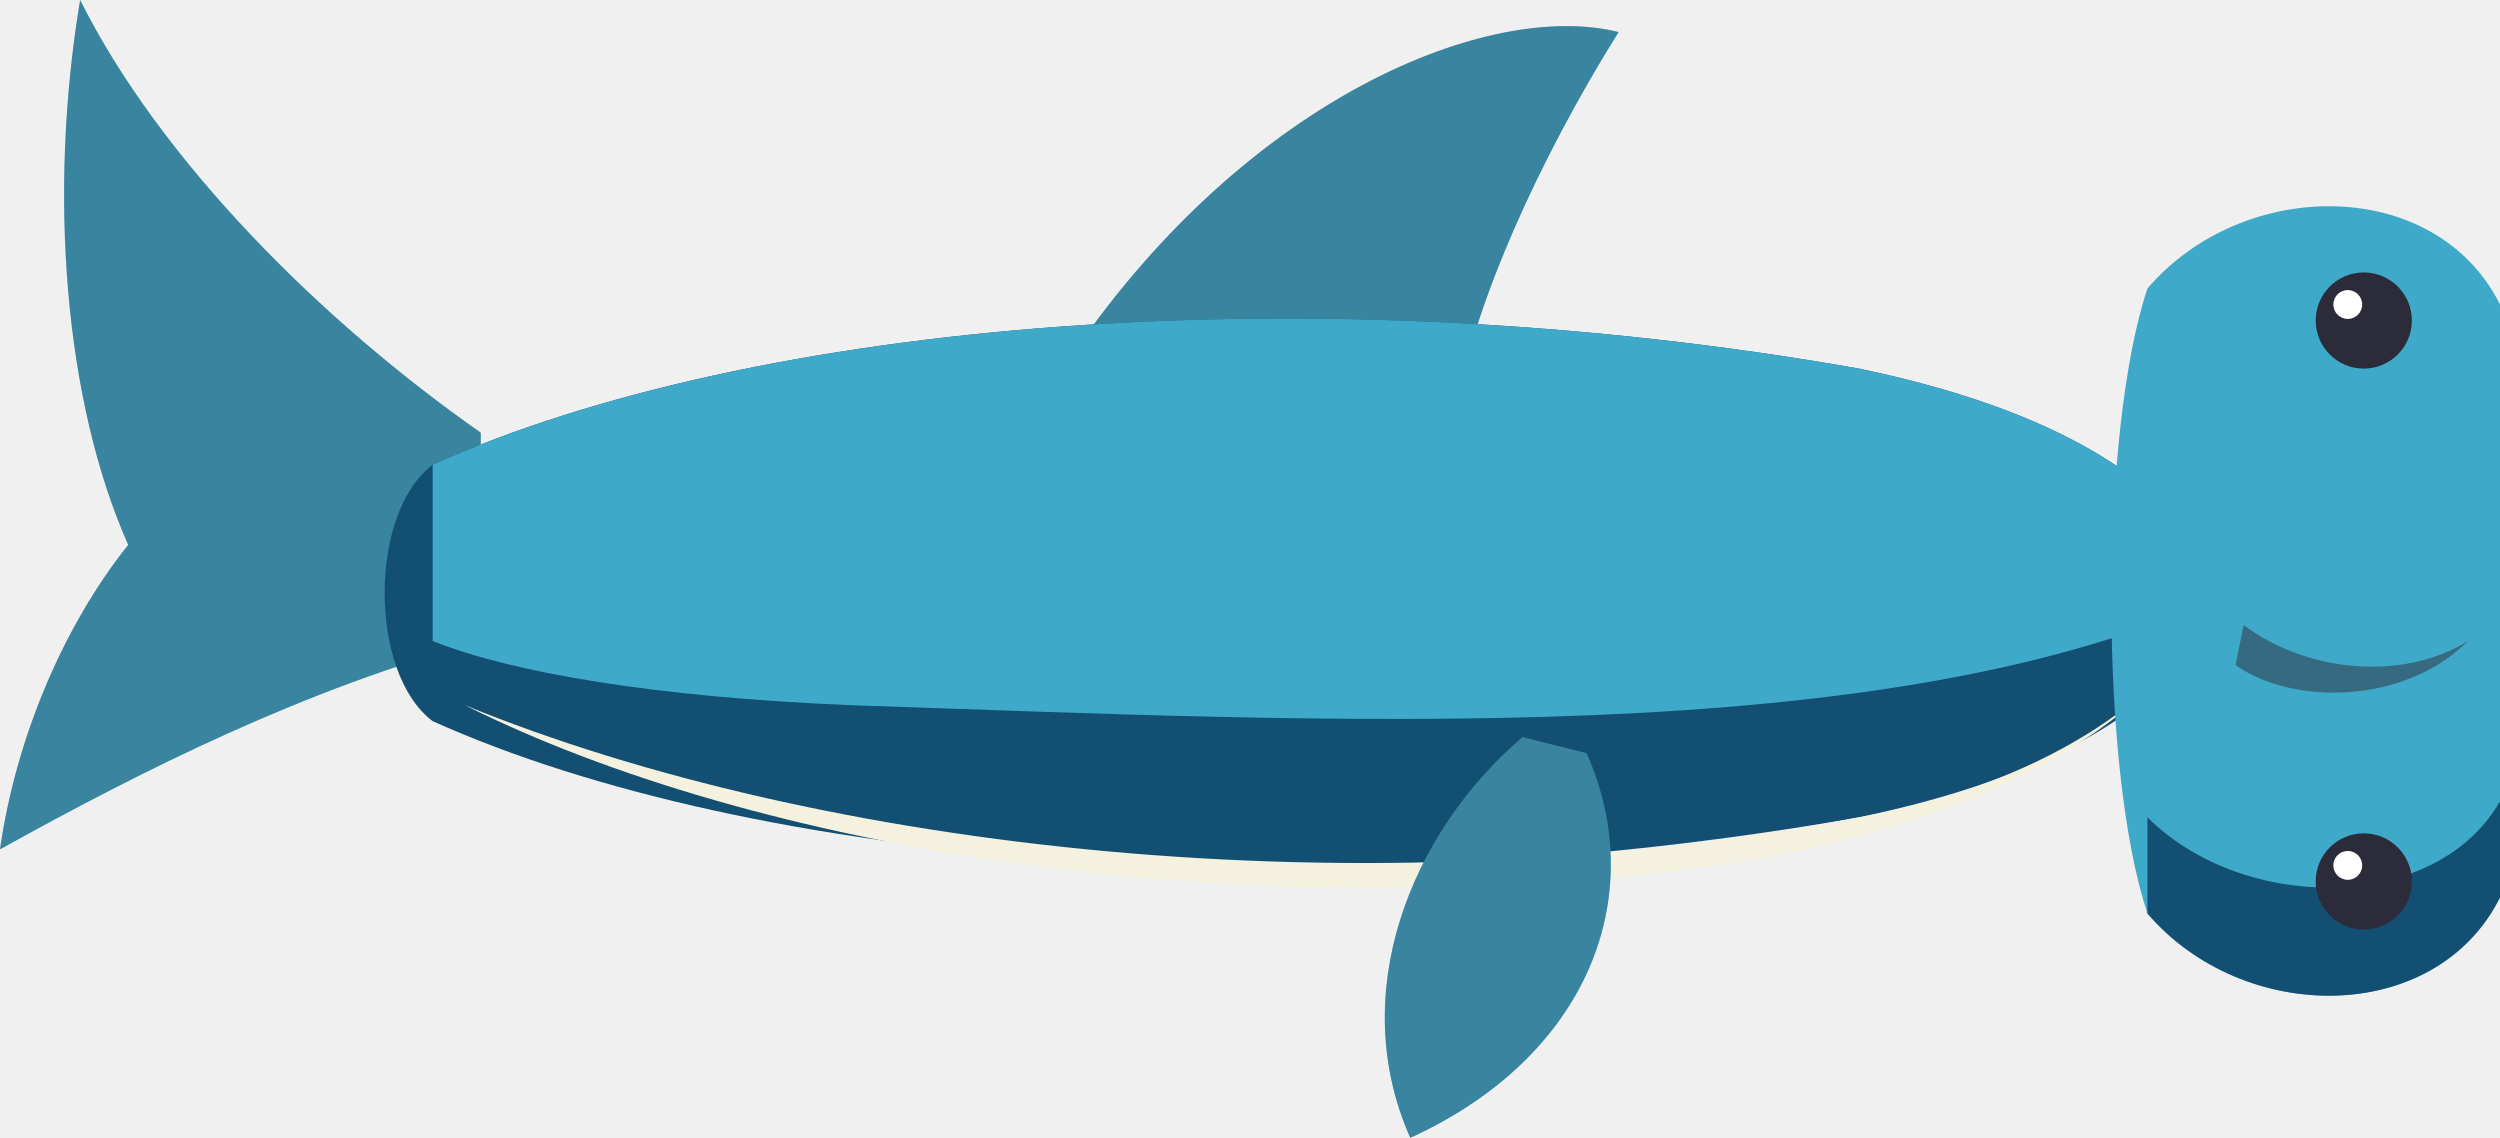
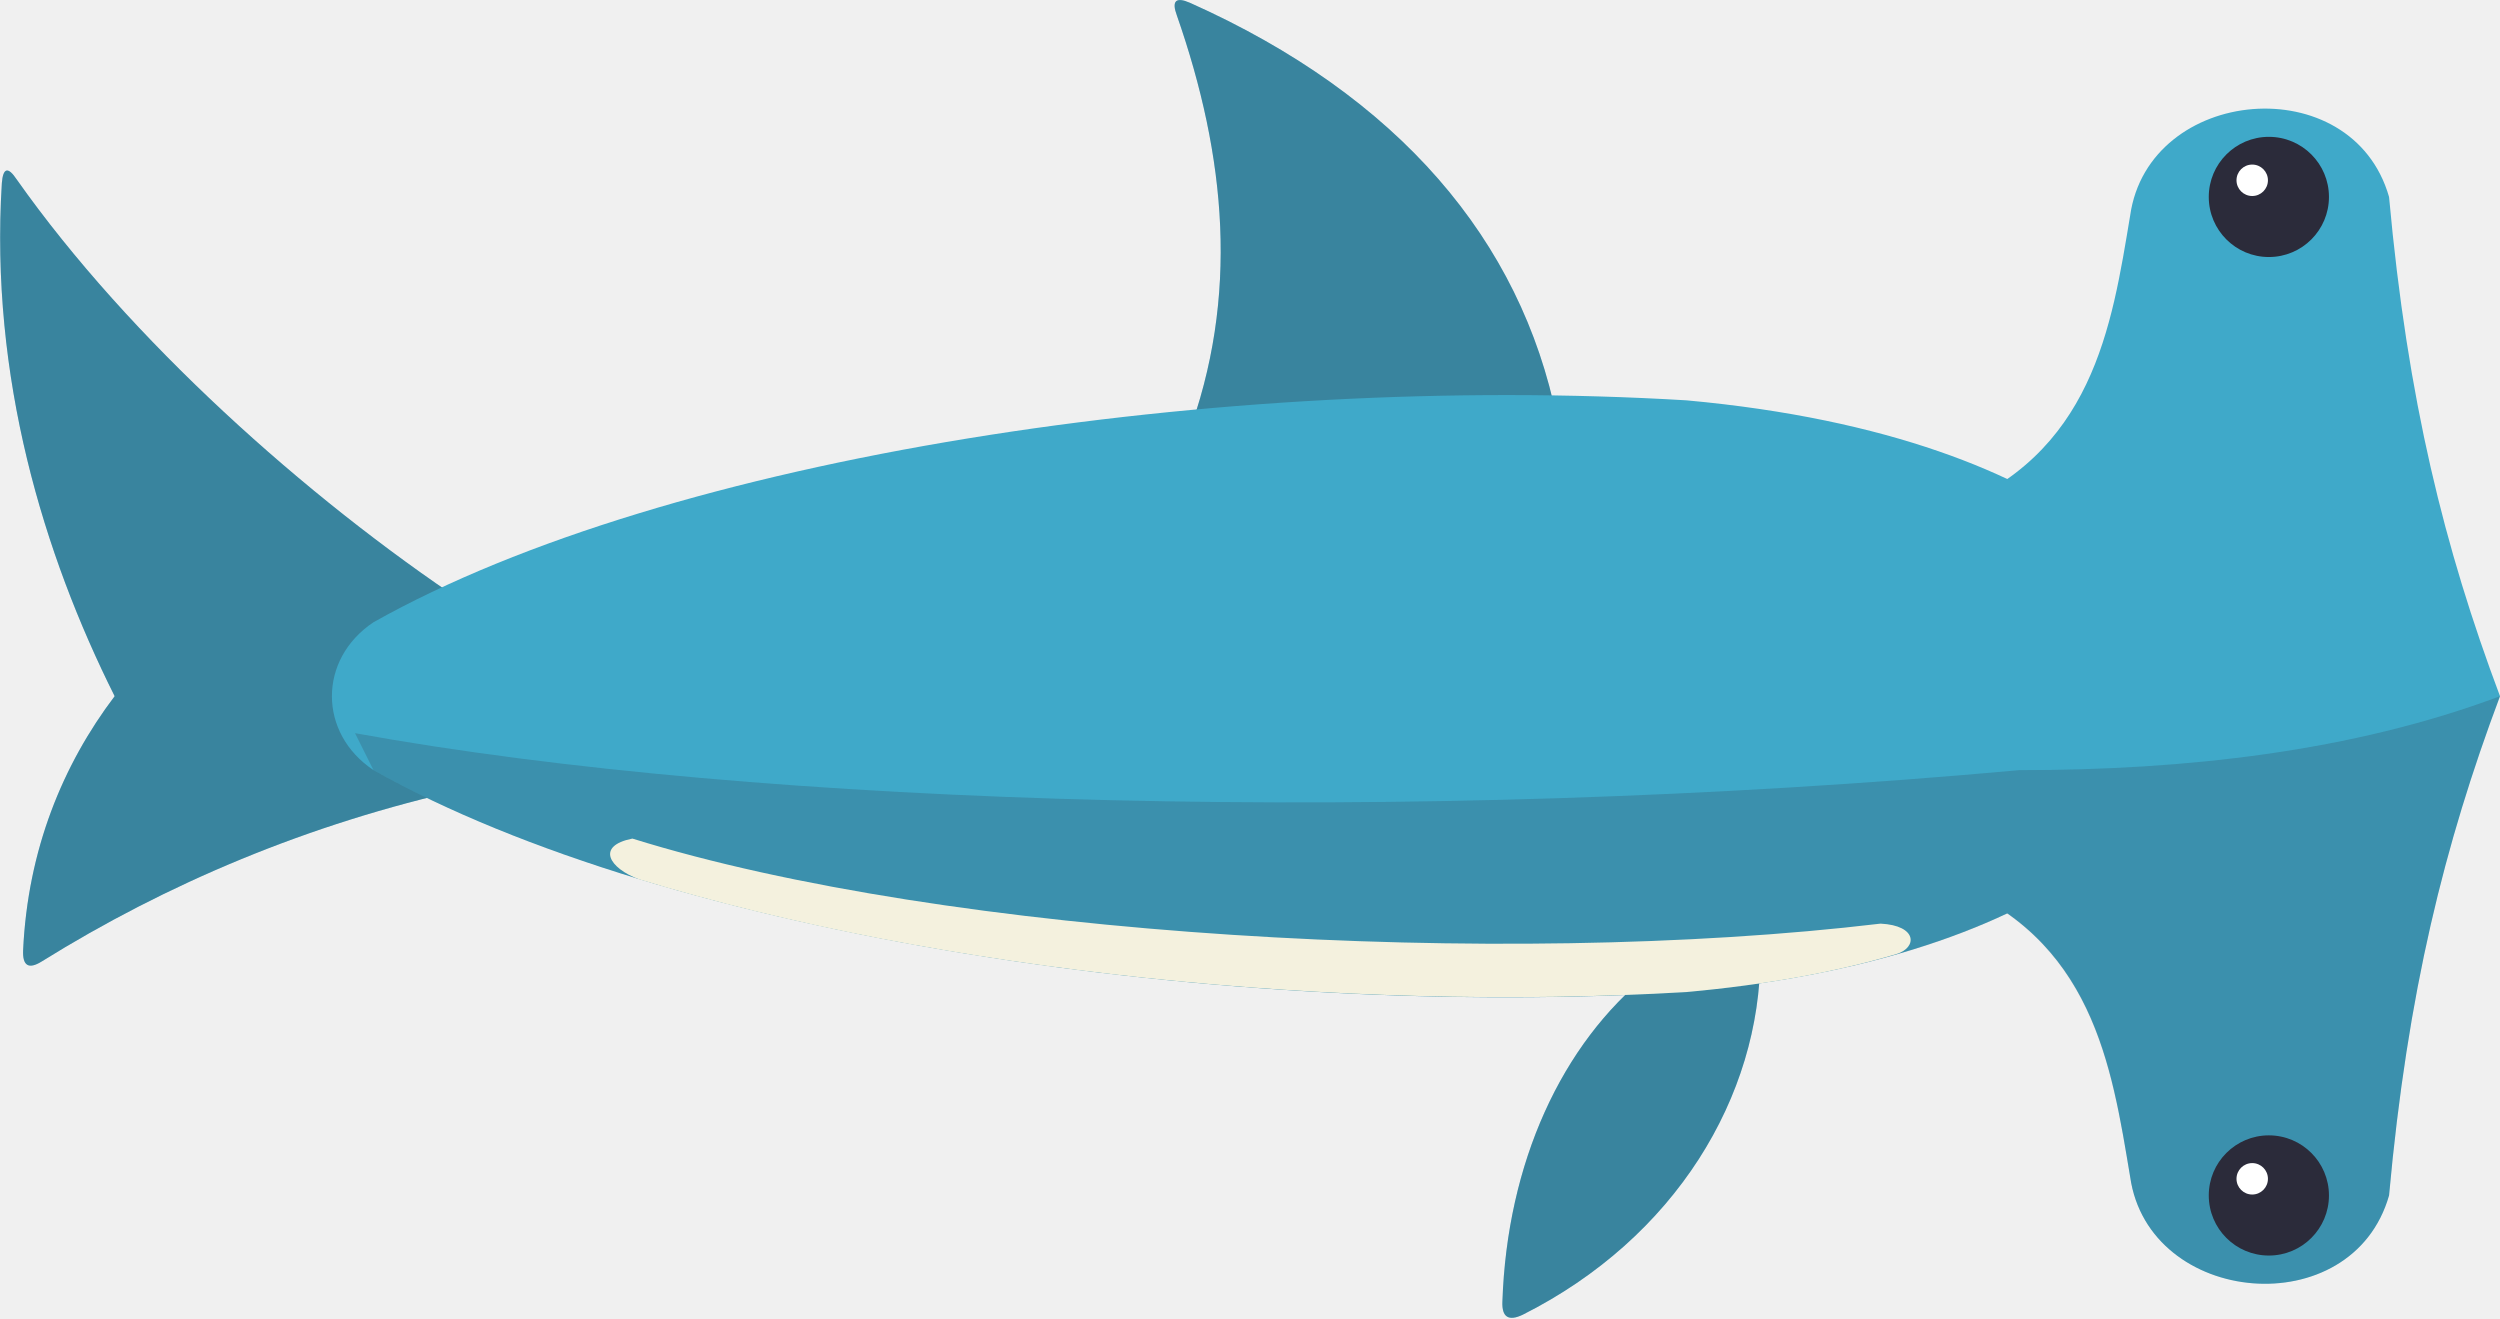
- <svg xmlns="http://www.w3.org/2000/svg" viewBox="16 4 312 142">
-   <g class="part-tail" style="transform-origin: 58px 74px">
-     <path d="M76 58 C 56 44, 36 24, 26 4 C 22 28, 24 54, 32 72 C 24 82, 18 96, 16 110 C 34 100, 54 90, 76 84 Z" fill="#3fa9c9" />
-     <path d="M76 58 C 56 44, 36 24, 26 4 C 22 28, 24 54, 32 72 C 24 82, 18 96, 16 110 C 34 100, 54 90, 76 84 Z" fill="#2b2b3a" opacity="0.3" />
+ <svg xmlns="http://www.w3.org/2000/svg" viewBox="17.6 4.7 270.4 142.6">
+   <g class="part-tail" style="transform-origin: 62px 80px">
+     <path d="M68 70 C 50.7 58.5, 31.6 41.4, 19.4 24.1 Q 18 22, 17.8 24.5 C 16.5 45.5, 22.3 64.6, 30 80 C 24.4 87.4, 20.6 96.6, 20.1 107.5 Q 20 110, 22.1 108.7 C 35.6 100.3, 50.9 93.8, 68 90 Z" fill="#3fa9c9" />
+     <path d="M68 70 C 50.7 58.5, 31.6 41.4, 19.4 24.1 Q 18 22, 17.8 24.5 C 16.5 45.5, 22.3 64.6, 30 80 C 24.4 87.4, 20.6 96.6, 20.1 107.5 Q 20 110, 22.1 108.7 C 35.6 100.3, 50.9 93.8, 68 90 Z" fill="#2b2b3a" opacity="0.3" />
  </g>
-   <path d="M150 48 C 172 16, 202 4, 218 8 C 208 24, 200 42, 198 54 Z" fill="#3fa9c9" />
-   <path d="M150 48 C 172 16, 202 4, 218 8 C 208 24, 200 42, 198 54 Z" fill="#2b2b3a" opacity="0.3" />
-   <path d="M70 62 C 110 44, 180 38, 248 50 C 272 55, 288 64, 294 78 C 288 92, 272 101, 248 106 C 180 118, 110 112, 70 94 C 62 88, 62 68, 70 62 Z" fill="#124f73" />
-   <path d="M70 62 C 110 44, 180 38, 248 50 C 272 55, 288 64, 294 78 C 252 98, 182 94, 122 92 C 98 91, 80 88, 70 84 Z" fill="#3fa9c9" />
-   <path d="M74 92 C 118 110, 186 118, 248 106 C 270 102, 286 92, 294 78 C 282 98, 258 108, 230 112 C 170 120, 110 110, 74 92 Z" fill="#f4f1de" />
-   <g class="part-fin" style="transform-origin: 198px 94px">
-     <path d="M214 98 C 222 116, 214 136, 192 146 C 184 128, 192 108, 206 96 Z" fill="#3fa9c9" />
-     <path d="M214 98 C 222 116, 214 136, 192 146 C 184 128, 192 108, 206 96 Z" fill="#2b2b3a" opacity="0.3" />
+   <path d="M186 50 C 182.1 30.7, 168.9 15.1, 146.3 5 Q 144 4, 144.9 6.4 C 150.2 21.6, 151.7 36.8, 146 52 Z" fill="#3fa9c9" />
+   <path d="M186 50 C 182.1 30.7, 168.9 15.1, 146.3 5 Q 144 4, 144.9 6.4 C 150.2 21.6, 151.7 36.8, 146 52 Z" fill="#2b2b3a" opacity="0.3" />
+   <g class="part-fin" style="transform-origin: 200px 110px">
+     <path d="M208 108 C 208 123.3, 198.8 138.6, 182.3 146.9 Q 180 148, 180.1 145.5 C 180.6 130.5, 186.5 117.6, 196 110 Z" fill="#3fa9c9" />
+     <path d="M208 108 C 208 123.3, 198.8 138.6, 182.3 146.9 Q 180 148, 180.1 145.5 C 180.6 130.5, 186.5 117.6, 196 110 Z" fill="#2b2b3a" opacity="0.3" />
  </g>
-   <path d="M284 40 C 296 26, 320 26, 328 42 L328 116 C 320 132, 296 132, 284 118 C 278 100, 278 58, 284 40 Z" fill="#3fa9c9" />
-   <path d="M284 118 C 296 132, 320 132, 328 116 L328 104 C 320 118, 296 118, 284 106 Z" fill="#124f73" />
-   <circle cx="311" cy="44" r="6" fill="#2b2b3a" />
-   <circle cx="309" cy="42" r="1.8" fill="#ffffff" />
-   <circle cx="311" cy="114" r="6" fill="#2b2b3a" />
-   <circle cx="309" cy="112" r="1.8" fill="#ffffff" />
-   <path d="M296 82 C 304 88, 316 89, 324 84 C 316 92, 302 92, 295 87 Z" fill="#2b2b3a" opacity="0.5" />
+   <path d="M58 72 C 90 54, 150 45, 200 48 C 222 50, 236 56, 244 62 L244 98 C 236 104, 222 110, 200 112 C 150 115, 90 106, 58 88 C 52 84, 52 76, 58 72 Z" fill="#3fa9c9" />
+   <path d="M228 60 C 244 54, 246 40, 248 28 C 250 14, 272 12, 276 26 C 278 48, 282 64, 288 80 C 282 96, 278 112, 276 134 C 272 148, 250 146, 248 132 C 246 120, 244 106, 228 100 Z" fill="#3fa9c9" />
+   <path d="M56 84 C 100 92, 170 94, 236 88 C 254 88, 272 86, 288 80 C 282 96, 278 112, 276 134 C 272 148, 250 146, 248 132 C 246.3 121.9, 244.6 110.5, 234.7 103.5 C 226.5 107.4, 215.1 110.6, 200 112 C 150 115, 90 106, 58 88 Z" fill="#2b2b3a" opacity="0.2" />
+   <path d="M222.7 107.9 C 216.3 109.8, 208.8 111.2, 200 112 C 162.5 114.2, 119.4 109.8, 86.7 99.8 C 83.5 98.6, 82 96.2, 86 95.4 C 120 106, 180 109.5, 221 104.6 C 225 104.8, 225 107.2, 222.7 107.9 Z" fill="#f4f1de" />
+   <circle cx="263" cy="26" r="6.5" fill="#2b2b3a" />
+   <circle cx="261.2" cy="24.2" r="1.7" fill="#ffffff" />
+   <circle cx="263" cy="134" r="6.5" fill="#2b2b3a" />
+   <circle cx="261.2" cy="132.2" r="1.7" fill="#ffffff" />
</svg>
